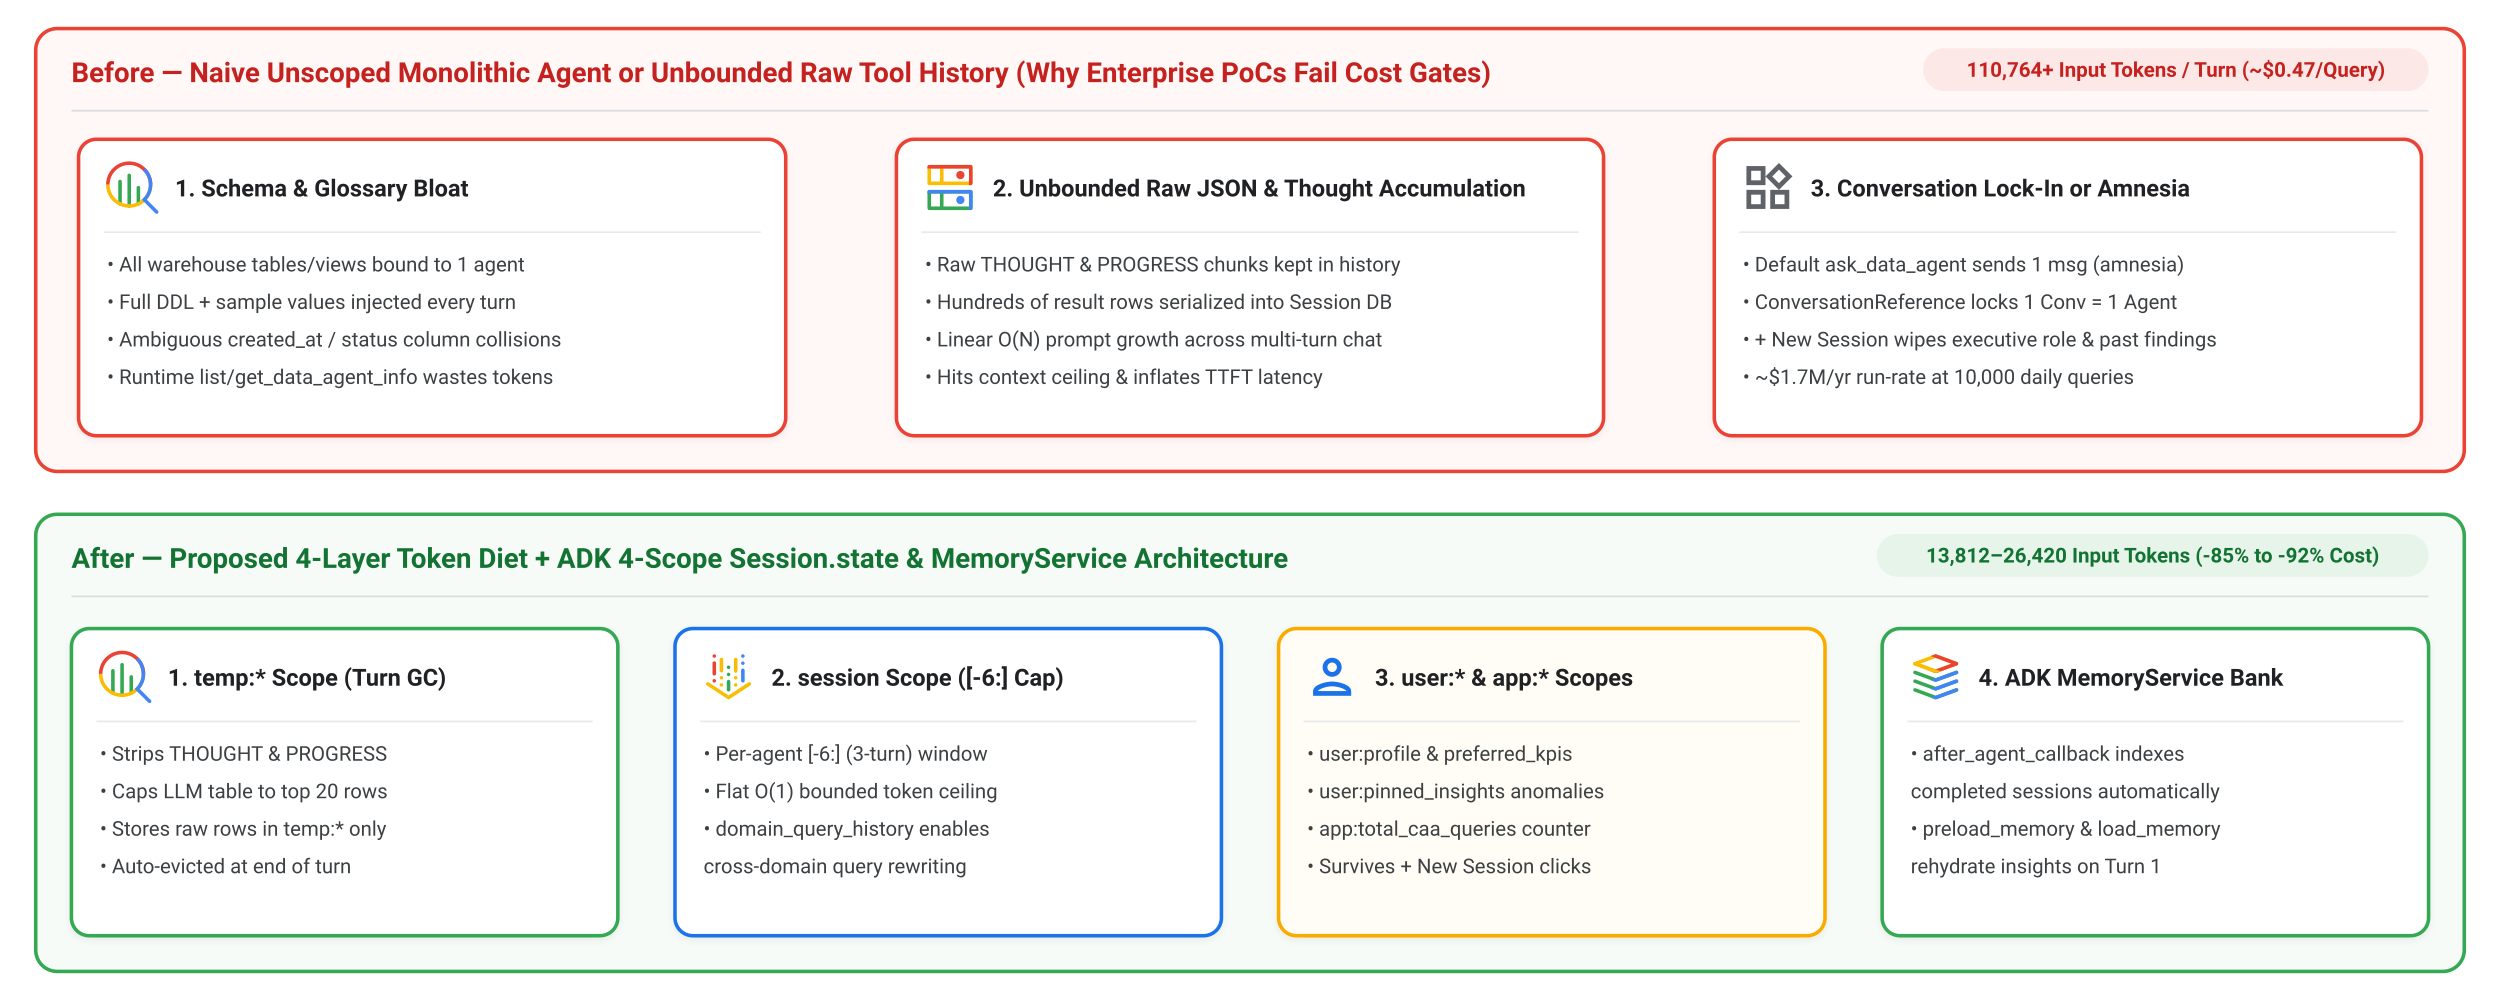
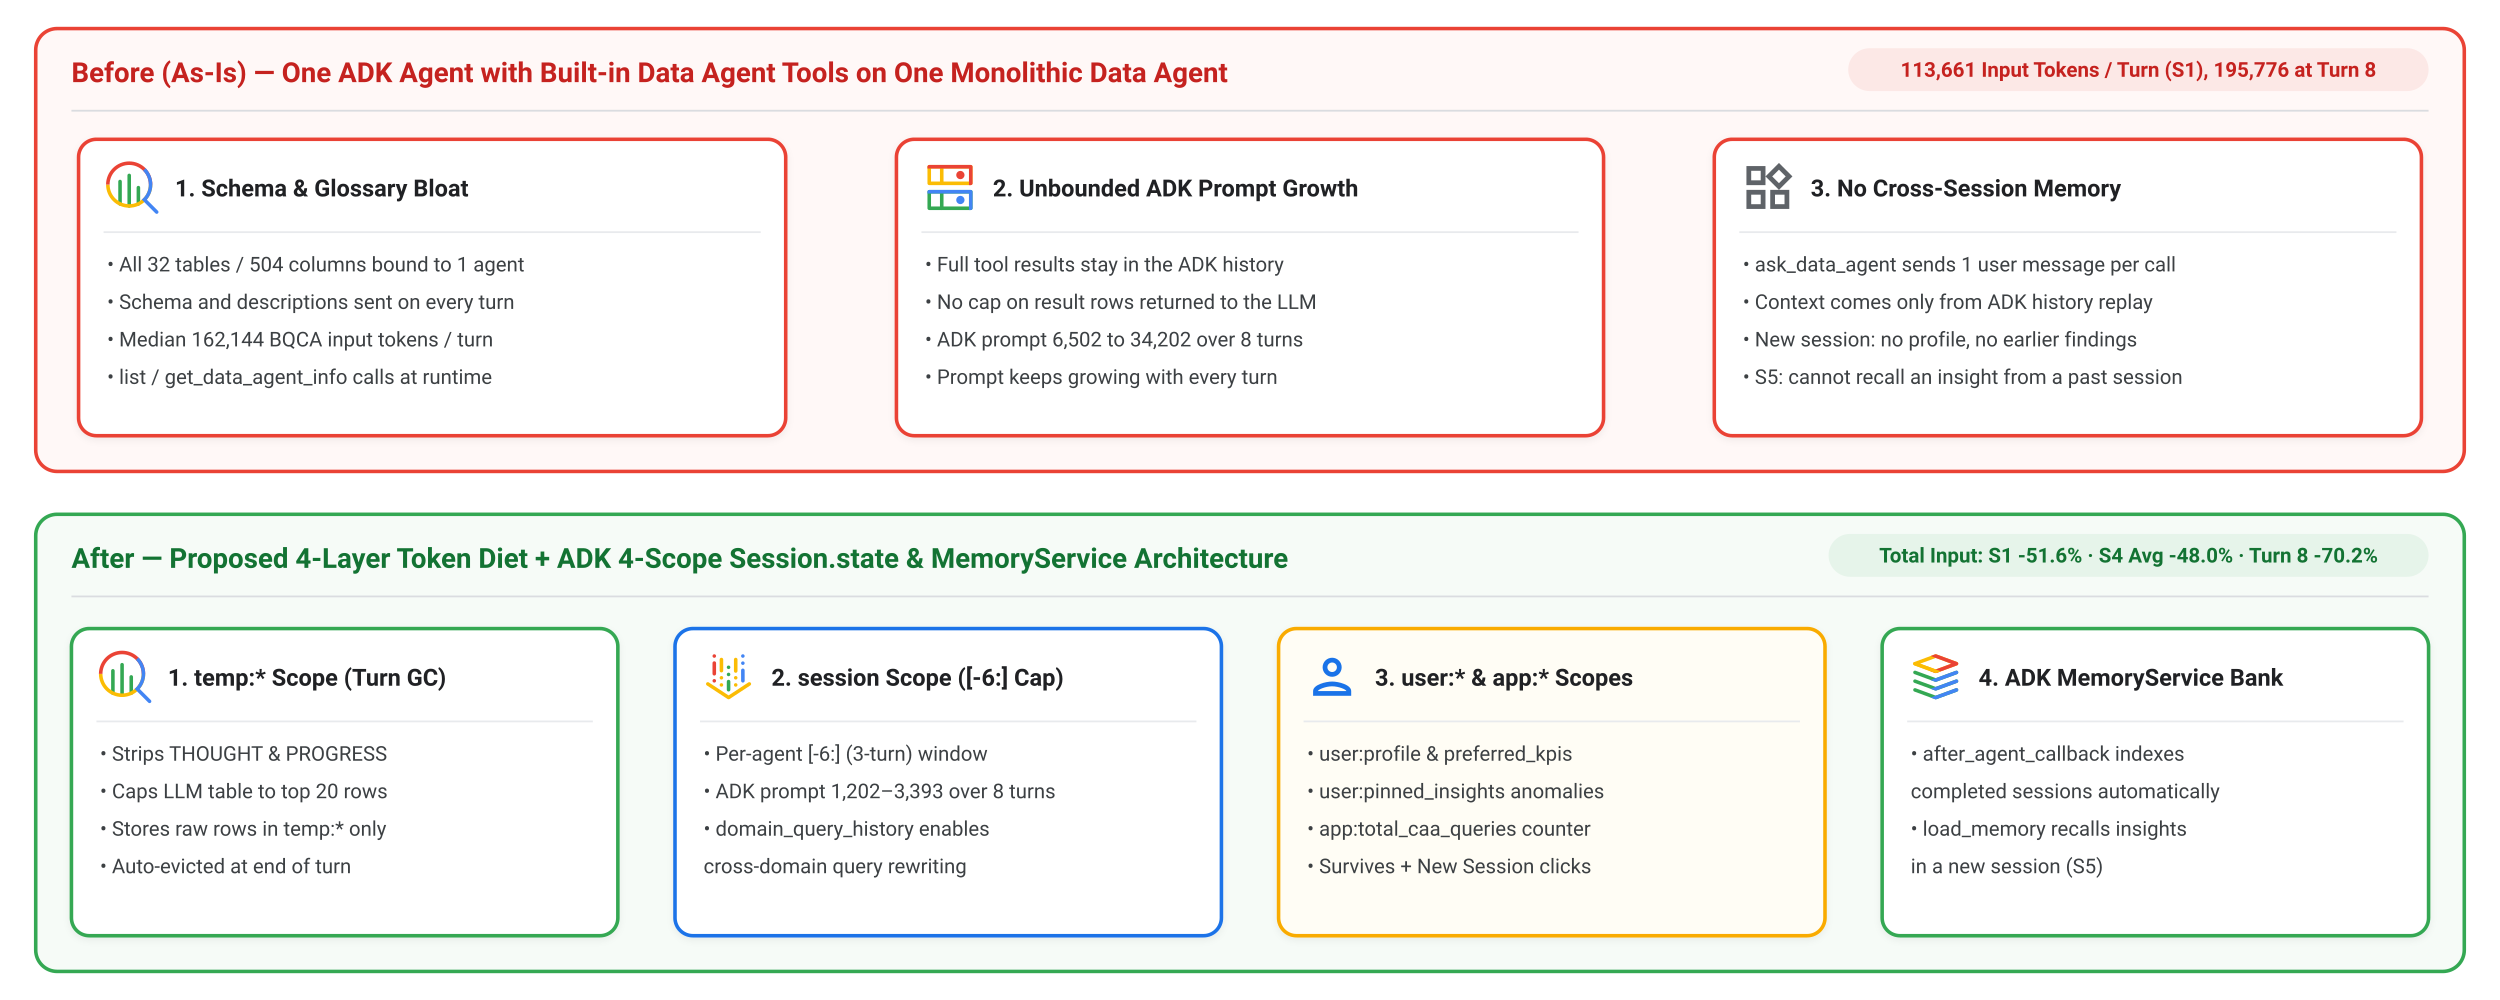
<svg xmlns="http://www.w3.org/2000/svg" viewBox="0 0 1400 560" width="1400" height="560" font-family="Roboto, Arial, 'Liberation Sans', sans-serif">
  <defs>
    <filter id="card-shadow" x="-4%" y="-4%" width="108%" height="110%">
      <feDropShadow dx="0" dy="1.5" stdDeviation="2" flood-color="#202124" flood-opacity="0.06" />
    </filter>
    <marker id="arrow-green" viewBox="0 0 10 10" refX="8" refY="5" markerUnits="userSpaceOnUse" markerWidth="10" markerHeight="10" orient="auto">
      <path d="M 1 1 L 9 5 L 1 9 z" fill="#34A853" />
    </marker>
    <marker id="arrow-blue" viewBox="0 0 10 10" refX="8" refY="5" markerUnits="userSpaceOnUse" markerWidth="10" markerHeight="10" orient="auto">
      <path d="M 1 1 L 9 5 L 1 9 z" fill="#1A73E8" />
    </marker>
    <marker id="arrow-grey" viewBox="0 0 10 10" refX="8" refY="5" markerUnits="userSpaceOnUse" markerWidth="10" markerHeight="10" orient="auto">
      <path d="M 1 1 L 9 5 L 1 9 z" fill="#5F6368" />
    </marker>
    <marker id="arrow-amber" viewBox="0 0 10 10" refX="8" refY="5" markerUnits="userSpaceOnUse" markerWidth="10" markerHeight="10" orient="auto">
      <path d="M 1 1 L 9 5 L 1 9 z" fill="#C56200" />
    </marker>
    <marker id="arrow-amber-start" viewBox="0 0 10 10" refX="2" refY="5" markerUnits="userSpaceOnUse" markerWidth="10" markerHeight="10" orient="auto">
      <path d="M 9 1 L 1 5 L 9 9 z" fill="#C56200" />
    </marker>
    <marker id="arrow-red" viewBox="0 0 10 10" refX="8" refY="5" markerUnits="userSpaceOnUse" markerWidth="10" markerHeight="10" orient="auto">
      <path d="M 1 1 L 9 5 L 1 9 z" fill="#EA4335" />
    </marker>
    <symbol id="icon-vertex-ai" viewBox="0 0 512 512">
      <g id="art">
        <path d="M128,244.99c-8.84,0-16-7.16-16-16v-95.97c0-8.84,7.16-16,16-16s16,7.16,16,16v95.97c0,8.84-7.16,16-16,16Z" fill="#ea4335" />
        <path d="M256,458c-2.98,0-5.97-.83-8.59-2.5l-186-122c-7.46-4.74-9.65-14.63-4.91-22.09,4.75-7.46,14.64-9.65,22.09-4.91l177.41,116.53,177.41-116.53c7.45-4.74,17.34-2.55,22.09,4.91,4.74,7.46,2.55,17.34-4.91,22.09l-186,122c-2.62,1.67-5.61,2.5-8.59,2.5Z" fill="#fbbc04" />
        <path d="M256,388.03c-8.84,0-16-7.16-16-16v-73.06c0-8.84,7.16-16,16-16s16,7.16,16,16v73.06c0,8.84-7.16,16-16,16Z" fill="#34a853" />
        <circle cx="128" cy="70" r="16" fill="#ea4335" />
        <circle cx="128" cy="292" r="16" fill="#ea4335" />
        <path d="M384.23,308.01c-8.82,0-15.98-7.14-16-15.97l-.23-94.01c-.02-8.84,7.13-16.02,15.97-16.03h.04c8.82,0,15.98,7.14,16,15.97l.23,94.01c.02,8.84-7.13,16.02-15.97,16.03h-.04Z" fill="#4285f4" />
        <circle cx="384" cy="70" r="16" fill="#4285f4" />
        <circle cx="384" cy="134" r="16" fill="#4285f4" />
        <path d="M320,220.36c-8.84,0-16-7.16-16-16v-103.02c0-8.84,7.16-16,16-16s16,7.16,16,16v103.02c0,8.84-7.16,16-16,16Z" fill="#fbbc04" />
        <circle cx="256" cy="171" r="16" fill="#34a853" />
        <circle cx="256" cy="235" r="16" fill="#34a853" />
        <circle cx="320" cy="265" r="16" fill="#fbbc04" />
        <circle cx="320" cy="329" r="16" fill="#fbbc04" />
        <path d="M192,217.36c-8.84,0-16-7.16-16-16v-100.02c0-8.84,7.16-16,16-16s16,7.16,16,16v100.02c0,8.84-7.16,16-16,16Z" fill="#fbbc04" />
        <circle cx="192" cy="265" r="16" fill="#fbbc04" />
        <circle cx="192" cy="329" r="16" fill="#fbbc04" />
      </g>
    </symbol>
    <symbol id="icon-cloud-sql" viewBox="0 0 512 512">
      <g id="art">
        <path fill="#fbbc04" d="M447.5,123.7l-186-68.7c-3.6-1.3-7.5-1.3-11.1,0l-40.7,15-145.2,53.5c-6.3,2.3-10.5,8.3-10.5,15s4.2,12.7,10.5,15l145.1,53.4s0,0,0,0l40.8,15c1.8.6,3.7,1,5.5,1s3.7-.3,5.5-1l185.9-68.2c6.3-2.3,10.5-8.3,10.5-15,0-6.7-4.2-12.7-10.5-15h0ZM256,189.9l-139.6-51.4,139.6-51.4,139.7,51.6-139.6,51.2Z" />
        <path fill="#34a853" d="M447.5,388.8l-185.9,68.2c-1.8.6-3.6,1-5.5,1s-3.7-.3-5.5-1l-40.8-15h0l-145.1-53.4c-8.3-3-12.5-12.2-9.5-20.5,3-8.3,12.2-12.5,20.5-9.5l180.4,66.4,180.4-66.2c8.3-3,17.5,1.2,20.5,9.5,3,8.3-1.2,17.5-9.5,20.5h0Z" />
        <path fill="#34a853" d="M447.5,310.4l-185.9,68.2c-1.8.6-3.6,1-5.5,1s-3.7-.3-5.5-1l-40.8-15h0l-145.1-53.4c-8.3-3-12.5-12.2-9.5-20.5,3-8.3,12.2-12.5,20.5-9.5l180.4,66.4,180.4-66.2c8.3-3,17.5,1.2,20.5,9.5,3,8.3-1.2,17.5-9.5,20.5h0Z" />
        <path fill="#34a853" d="M447.5,232.1l-185.9,68.2c-1.8.7-3.6,1-5.5,1s-3.7-.3-5.5-1l-40.8-15h0l-145.1-53.4c-8.3-3.1-12.5-12.2-9.5-20.5,3-8.3,12.2-12.5,20.5-9.5l180.4,66.4,180.4-66.2c8.3-3,17.5,1.2,20.5,9.5,3,8.3-1.2,17.5-9.5,20.5h0Z" />
        <path fill="#ea4335" d="M458,138.7c0,6.7-4.2,12.7-10.5,15l-186,68.2c-1.8.7-3.6,1-5.5,1s-3.7-.3-5.5-1l-40.8-15h0s46.4-17,46.4-17l139.6-51.2-139.7-51.6-46.2-17.1,40.7-15c3.6-1.3,7.5-1.3,11.1,0l186,68.7c6.3,2.3,10.5,8.3,10.5,15h0Z" />
        <path fill="#4285f4" d="M447.5,388.8l-185.9,68.2c-1.8.6-3.6,1-5.5,1s-3.7-.3-5.5-1l-40.8-15,46.4-17,180.4-66.2c8.3-3,17.5,1.2,20.5,9.5,3,8.3-1.2,17.5-9.5,20.5h0Z" />
        <path fill="#4285f4" d="M447.5,310.4l-185.9,68.2c-1.8.6-3.6,1-5.5,1s-3.7-.3-5.5-1l-40.8-15h0l46.4-17,180.4-66.2c8.3-3,17.5,1.2,20.5,9.5,3,8.3-1.2,17.5-9.5,20.5Z" />
        <path fill="#4285f4" d="M447.5,232.1l-185.9,68.2c-1.8.7-3.6,1-5.5,1s-3.7-.3-5.5-1l-40.8-15h0l46.4-17,180.4-66.2c8.3-3,17.5,1.2,20.5,9.5,3,8.3-1.2,17.5-9.5,20.5h0Z" />
        <path fill="#fbbc04" d="M302.4,206.9l-186-68.5-51.8-15c-6.3,2.3-10.5,8.3-10.5,15s4.2,12.7,10.5,15l145.1,53.4s0,0,0,0l40.8,15c1.8.6,3.7,1,5.5,1s3.7-.3,5.5-1l40.9-15h0Z" />
      </g>
    </symbol>
    <symbol id="icon-bigquery" viewBox="0 0 512 512">
      <g id="art">
        <path fill="#34a853" d="M311.9,418.9c-8.8,0-16-7.2-16-16v-145.8c0-8.8,7.2-16,16-16s16,7.2,16,16v145.8c0,8.8-7.2,16-16,16h0Z" />
        <path fill="#34a853" d="M147.6,418.9c-8.8,0-16-7.2-16-16v-200.5c0-8.8,7.2-16,16-16s16,7.2,16,16v200.5c0,8.8-7.2,16-16,16Z" />
        <path fill="#34a853" d="M229.8,437.4c-8.8,0-16-7.2-16-16V147.6c0-8.8,7.2-16,16-16s16,7.2,16,16v273.7c0,8.8-7.2,16-16,16h0Z" />
        <path fill="#fbbc04" d="M229.8,437.4c-114.5,0-207.6-93.1-207.6-207.6h32c0,96.8,78.8,175.6,175.6,175.6s175.6-78.8,175.6-175.6h32c0,114.5-93.1,207.6-207.6,207.6h0Z" />
        <path fill="#ea4335" d="M437.4,229.8h-32c0-96.8-78.8-175.6-175.6-175.6S54.1,132.9,54.1,229.8H22.1c0-114.5,93.2-207.7,207.7-207.7s207.6,93.1,207.6,207.6h0Z" />
        <path fill="#4285f4" d="M487.4,464.8l-100-100c32.3-37.6,49.9-85,49.9-135.1s-21.6-107.6-60.8-146.8l-22.6,22.6c33.2,33.2,51.4,77.3,51.4,124.2s-18.3,90.9-51.5,124.1h0c-5,5-7.5,7-11.8,10.8l122.8,122.8c3.1,3.1,7.2,4.7,11.3,4.7h0c4.1,0,8.2-1.6,11.3-4.7,6.2-6.2,6.2-16.4,0-22.6h0Z" />
      </g>
    </symbol>
    <symbol id="icon-cloud-run" viewBox="0 0 512 512">
      <g id="art">
        <path fill="#fbbc04" d="M144.4,272c-6.4,0-12.4-3.8-14.9-10.1L55.4,75.9c-3.3-8.2.7-17.5,8.9-20.8,8.2-3.3,17.5.7,20.8,8.9l74.2,186c3.3,8.2-.7,17.5-8.9,20.8-1.9.8-3.9,1.1-5.9,1.1h-.1Z" />
        <g id="b">
          <path fill="#ea4335" d="M256,272c-6.4,0-12.4-3.8-14.9-10.1l-74.1-186c-2.6-6.6-.6-14.1,5-18.5s13.4-4.5,19.2-.4l260.1,186c7.2,5.1,8.9,15.1,3.7,22.3s-15.1,8.9-22.3,3.7L216.9,114.7l54,135.3c3.3,8.2-.7,17.5-8.9,20.8-1.9.8-4,1.1-5.9,1.1h-.1Z" />
        </g>
        <path fill="#34a853" d="M127.2,256l-72,180c-3.3,8.2.7,17.5,8.9,20.8,3.1,1.2,4,1.1,5.9,1.1,6.3,0,12.4-3.8,14.9-10.1l74.4-186c.8-2,1.1-4,1.1-5.9h-33.2Z" />
        <path fill="#4285f4" d="M414.5,256l-197.7,141.2,54.1-135.3c.8-2,1.1-4,1.1-5.9h-33.2l-72,180c-2.6,6.6-.6,14.1,5,18.5,2.9,2.3,6.4,3.4,9.9,3.4s6.5-1,9.3-3l260.4-186c4.4-3.1,6.7-8,6.7-13h-43.6Z" />
      </g>
    </symbol>
    <symbol id="icon-cloud-storage" viewBox="0 0 512 512">
      <g id="art">
        <path fill="#34a853" d="M442,277.9H70c-8.8,0-16,7.2-16,16v148.1c0,8.8,7.2,16,16,16h107.2c1.5.5,3.1.7,4.8.7s3.3-.3,4.8-.7h255.2c8.8,0,16-7.2,16-16v-148.1c0-8.8-7.2-16-16-16ZM86,309.9h80v116.1h-80v-116.1ZM426,425.9h-228v-116.1h228v116.1Z" />
        <path fill="#fbbc04" d="M442,54H70c-8.8,0-16,7.2-16,16v148.8c0,8.8,7.2,16,16,16h372c8.8,0,16-7.2,16-16V70c0-8.8-7.2-16-16-16ZM86,86h80v116.8h-80v-116.8ZM426,202.8h-228v-116.8h228v116.8Z" />
        <path fill="#ea4335" d="M442,234.8h-16V86H54v-16c0-8.8,7.2-16,16-16h372c8.8,0,16,7.2,16,16v148.8c0,8.8-7.2,16-16,16Z" />
        <path fill="#4285f4" d="M442,457.9h-16v-148.1H54v-16c0-8.8,7.2-16,16-16h372c8.8,0,16,7.2,16,16v148.1c0,8.8-7.2,16-16,16Z" />
        <circle fill="#ea4335" cx="349" cy="144.4" r="37" />
        <circle fill="#4285f4" cx="349" cy="367.9" r="37" />
      </g>
    </symbol>
    <symbol id="icon-data-analytics" viewBox="0 0 512 512">
      <g id="art">
        <path d="M155.24,255.523c-11.135,0-21.995,1.79-32.254,5.226l-38.85-74.169c-4.096-7.817-13.754-10.834-21.568-6.741-7.817,4.095-10.835,13.752-6.741,21.568l38.865,74.199c-3.868,2.899-7.558,6.09-11.037,9.569-19.122,19.12-29.652,44.544-29.652,71.585s10.531,52.464,29.652,71.585c19.12,19.121,44.543,29.652,71.585,29.652s52.465-10.531,71.585-29.652c39.466-39.473,39.469-103.7,0-143.17-19.12-19.121-44.544-29.652-71.585-29.652h0ZM204.229,405.749c-13.086,13.086-30.484,20.292-48.989,20.292s-35.903-7.206-48.989-20.292-20.292-30.484-20.292-48.989,7.206-35.903,20.292-48.989c5-5,10.633-9.133,16.713-12.342.039-.02.079-.037.119-.058.009-.005.016-.01.025-.015,9.796-5.141,20.752-7.877,32.132-7.877,18.506,0,35.903,7.207,48.989,20.292,13.085,13.086,20.292,30.483,20.292,48.989s-7.207,35.903-20.292,48.989h0Z" fill="#9aa0a6" />
        <path d="M456.172,310.593l-38.865-74.198c3.868-2.899,7.559-6.09,11.038-9.57,19.122-19.12,29.652-44.544,29.652-71.585s-10.53-52.464-29.652-71.585c-19.12-19.12-44.545-29.652-71.585-29.652s-52.464,10.531-71.585,29.652c-39.472,39.472-39.472,103.698,0,143.17,19.12,19.121,44.544,29.652,71.585,29.652,11.136,0,21.995-1.79,32.255-5.226l38.85,74.169c2.854,5.45,8.413,8.567,14.167,8.567,2.499,0,5.034-.587,7.4-1.828,7.818-4.094,10.835-13.751,6.74-21.567h0ZM307.771,204.229c-13.084-13.086-20.292-30.483-20.292-48.989s7.207-35.903,20.292-48.989c13.086-13.086,30.484-20.292,48.989-20.292s35.903,7.206,48.989,20.292,20.292,30.484,20.292,48.989-7.206,35.903-20.292,48.989c-5.031,5.03-10.702,9.182-16.825,12.399-.002,0-.004.002-.006.003-.001,0-.002.001-.003.002-9.802,5.149-20.766,7.888-32.154,7.888-18.506,0-35.903-7.207-48.989-20.292h-.001Z" fill="#9aa0a6" />
        <path d="M356.76,54.003c-27.041,0-52.465,10.531-71.585,29.652-19.121,19.12-29.652,44.544-29.652,71.585,0,21.638,6.749,42.235,19.24,59.401l-83.135,83.135c5.337,3.522,6.499,4.277,12.601,9.995,27.879,26.118,27.012,70.965,0,97.978-13.086,13.086-30.484,20.292-48.989,20.292s-35.903-7.206-48.989-20.292l-22.596,22.596c19.12,19.121,44.544,29.652,71.585,29.652s52.465-10.531,71.585-29.652c19.121-19.12,29.652-44.544,29.652-71.585,0-21.638-6.749-42.235-19.24-59.401l83.134-83.134c-3.873-2.619-6.619-4.107-12.6-9.996-27.222-26.801-27.012-70.965,0-97.978,13.086-13.086,30.484-20.292,48.989-20.292s35.903,7.206,48.989,20.292l22.596-22.596c-19.12-19.121-44.544-29.652-71.585-29.652h0Z" fill="#4285f4" />
      </g>
    </symbol>
    <symbol id="icon-agents" viewBox="0 0 512 512">
      <g id="art">
        <path d="M256.083,438.958h-.025c-6.531-.01-12.403-3.982-14.831-10.046-.21-.521-21.989-53.918-63.233-94.966-41.269-41.072-94.336-62.688-94.867-62.902-6.066-2.438-10.046-8.326-10.039-14.865.007-6.537,3.983-12.415,10.053-14.842.964-.39,53.504-21.883,94.854-63.036,41.476-41.278,63-94.697,63.213-95.231,2.422-6.092,8.316-10.098,14.871-10.098h.017c6.562.007,12.456,4.012,14.867,10.113.206.521,21.716,53.924,63.206,95.216,41.538,41.341,94.333,62.827,94.861,63.039,6.064,2.436,10.045,8.316,10.045,14.852s-3.969,12.416-10.033,14.851c-.52.209-53.737,21.965-94.874,62.904-41.11,40.916-63.029,94.463-63.245,94.999-2.444,6.048-8.317,10.013-14.838,10.013h-.002ZM125.551,256.183c21.069,11.566,49.712,29.899,75.016,55.082,25.399,25.278,43.886,54.093,55.524,75.267,11.659-21.198,30.162-50.046,55.502-75.267,25.252-25.131,53.939-43.484,75.035-55.069-21.021-11.563-49.611-29.911-75.035-55.213-25.47-25.349-43.907-54.14-55.514-75.348-11.608,21.21-30.048,50.005-55.512,75.348-25.409,25.288-53.996,43.635-75.017,55.2h0Z" fill="#4285f4" />
        <path d="M394.5,181c-4.095,0-8.189-1.562-11.313-4.687l-47.5-47.5c-6.249-6.248-6.249-16.379,0-22.627l47.5-47.5c6.248-6.249,16.379-6.249,22.627,0l47.5,47.5c6.249,6.248,6.249,16.379,0,22.627l-47.5,47.5c-3.124,3.124-7.219,4.687-11.313,4.687h-.001ZM369.627,117.5l24.873,24.873,24.873-24.873-24.873-24.873-24.873,24.873Z" fill="#9aa0a6" />
        <path d="M117.5,181c-4.095,0-8.189-1.562-11.313-4.687l-47.5-47.5c-6.249-6.248-6.249-16.379,0-22.627l47.5-47.5c6.248-6.249,16.379-6.249,22.627,0l47.5,47.5c6.249,6.248,6.249,16.379,0,22.627l-47.5,47.5c-3.124,3.124-7.219,4.687-11.313,4.687h0ZM92.627,117.5l24.873,24.873,24.873-24.873-24.873-24.873-24.873,24.873Z" fill="#4285f4" />
        <path d="M394.5,458c-4.095,0-8.189-1.562-11.313-4.687l-47.5-47.5c-6.249-6.248-6.249-16.379,0-22.627l47.5-47.5c6.248-6.248,16.379-6.248,22.627,0l47.5,47.5c6.249,6.248,6.249,16.379,0,22.627l-47.5,47.5c-3.124,3.124-7.219,4.687-11.313,4.687h-.001ZM369.627,394.5l24.873,24.873,24.873-24.873-24.873-24.873-24.873,24.873Z" fill="#4285f4" />
        <path d="M117.5,458c-4.095,0-8.189-1.562-11.313-4.687l-47.5-47.5c-6.249-6.248-6.249-16.379,0-22.627l47.5-47.5c6.248-6.248,16.379-6.248,22.627,0l47.5,47.5c6.249,6.248,6.249,16.379,0,22.627l-47.5,47.5c-3.124,3.124-7.219,4.687-11.313,4.687h0ZM92.627,394.5l24.873,24.873,24.873-24.873-24.873-24.873-24.873,24.873Z" fill="#9aa0a6" />
        <path d="M334.166,333.946c41.137-40.94,94.354-62.695,94.874-62.904,6.064-2.435,10.032-8.315,10.033-14.851,0-6.535-3.98-12.416-10.045-14.851-.528-.212-53.323-21.698-94.861-63.039-.072-.071-.15-.131-.223-.2l-22.604,22.604c.087.091.163.189.253.278,25.424,25.302,54.015,43.649,75.035,55.213-21.096,11.585-49.783,29.939-75.035,55.069-25.34,25.221-43.843,54.068-55.502,75.267-11.622-21.144-30.074-49.907-55.418-75.16l-22.628,22.628c41.21,41.041,62.971,94.392,63.181,94.913,2.428,6.064,8.3,10.035,14.831,10.046h.025c6.521,0,12.393-3.966,14.838-10.013.216-.536,22.135-54.083,63.245-94.999h.001Z" fill="#9aa0a6" />
      </g>
    </symbol>
    <symbol id="icon-mdi-person" viewBox="0 0 24 24">
      <path fill="#1A73E8" d="M12 6c1.1 0 2 .9 2 2s-.9 2-2 2-2-.9-2-2 .9-2 2-2m0 10c2.7 0 5.8 1.29 6 2H6c.23-.72 3.31-2 6-2m0-12C9.79 4 8 5.79 8 8s1.79 4 4 4 4-1.79 4-4-1.79-4-4-4zm0 10c-2.67 0-8 1.34-8 4v2h16v-2c0-2.66-5.33-4-8-4z" />
    </symbol>
    <symbol id="icon-mdi-widgets" viewBox="0 0 24 24">
      <path fill="#5F6368" d="m16.66 4.52 2.83 2.83-2.83 2.83-2.83-2.83 2.83-2.83M9 5v4H5V5h4m10 10v4h-4v-4h4M9 15v4H5v-4h4m7.66-13.31L11 7.34 16.66 13l5.66-5.66-5.66-5.65zM11 3H3v8h8V3zm10 10h-8v8h8v-8zm-10 0H3v8h8v-8z" />
    </symbol>
    <symbol id="icon-mdi-forum" viewBox="0 0 24 24">
      <path fill="#1A73E8" d="M15 4v7H5.17L4 12.17V4h11m1-2H3c-.55 0-1 .45-1 1v14l4-4h10c.55 0 1-.45 1-1V3c0-.55-.45-1-1-1zm5 4h-2v9H6v2c0 .55.45 1 1 1h11l4 4V7c0-.55-.45-1-1-1z" />
    </symbol>
    <symbol id="icon-mdi-laptop" viewBox="0 0 24 24">
      <path fill="#1A73E8" d="M20 18c1.1 0 2-.9 2-2V6c0-1.1-.9-2-2-2H4c-1.1 0-2 .9-2 2v10c0 1.1.9 2 2 2H0v2h24v-2h-4zM4 6h16v10H4V6z" />
    </symbol>
  </defs>
  <rect x="0" y="0" width="1400" height="560" fill="#FFFFFF" />
  <rect x="20" y="16" width="1360" height="248" rx="12" ry="12" fill="#FFF8F7" stroke="#EA4335" stroke-width="2" />
  <line x1="40" y1="62" x2="1360" y2="62" stroke="#DADCE0" stroke-width="1" />
-   <text x="40" y="46" font-size="15.5" font-weight="700" fill="#C5221F">Before — Naive Unscoped Monolithic Agent or Unbounded Raw Tool History (Why Enterprise PoCs Fail Cost Gates)</text>
-   <rect x="1077" y="27" width="283" height="24" rx="12" ry="12" fill="#FCE8E6" />
-   <text x="1218.5" y="43" text-anchor="middle" font-size="11.5" font-weight="700" fill="#C5221F">110,764+ Input Tokens / Turn (~$0.47/Query)</text>
+   <text x="40" y="46" font-size="15.5" font-weight="700" fill="#C5221F">Before (As-Is) — One ADK Agent with Built-in Data Agent Tools on One Monolithic Data Agent</text>
+   <rect x="1035" y="27" width="325" height="24" rx="12" ry="12" fill="#FCE8E6" />
+   <text x="1197.5" y="43" text-anchor="middle" font-size="11.5" font-weight="700" fill="#C5221F">113,661 Input Tokens / Turn (S1), 195,776 at Turn 8</text>
  <rect x="44" y="78" width="396" height="166" rx="10" ry="10" fill="#FFFFFF" stroke="#EA4335" stroke-width="2" filter="url(#card-shadow)" />
  <use href="#icon-bigquery" x="58" y="89" width="32" height="32" />
  <text x="98" y="110" font-size="13.2" font-weight="700" fill="#202124">1. Schema &amp; Glossary Bloat</text>
  <line x1="58" y1="130" x2="426" y2="130" stroke="#E8EAED" stroke-width="1" />
-   <text x="60" y="152" font-size="11.4" font-weight="400" fill="#3C4043">• All warehouse tables/views bound to 1 agent</text>
-   <text x="60" y="173" font-size="11.4" font-weight="400" fill="#3C4043">• Full DDL + sample values injected every turn</text>
-   <text x="60" y="194" font-size="11.4" font-weight="400" fill="#3C4043">• Ambiguous created_at / status column collisions</text>
-   <text x="60" y="215" font-size="11.4" font-weight="400" fill="#3C4043">• Runtime list/get_data_agent_info wastes tokens</text>
+   <text x="60" y="152" font-size="11.4" font-weight="400" fill="#3C4043">• All 32 tables / 504 columns bound to 1 agent</text>
+   <text x="60" y="173" font-size="11.4" font-weight="400" fill="#3C4043">• Schema and descriptions sent on every turn</text>
+   <text x="60" y="194" font-size="11.4" font-weight="400" fill="#3C4043">• Median 162,144 BQCA input tokens / turn</text>
+   <text x="60" y="215" font-size="11.4" font-weight="400" fill="#3C4043">• list / get_data_agent_info calls at runtime</text>
  <rect x="502" y="78" width="396" height="166" rx="10" ry="10" fill="#FFFFFF" stroke="#EA4335" stroke-width="2" filter="url(#card-shadow)" />
  <use href="#icon-cloud-storage" x="516" y="89" width="32" height="32" />
-   <text x="556" y="110" font-size="13.2" font-weight="700" fill="#202124">2. Unbounded Raw JSON &amp; Thought Accumulation</text>
+   <text x="556" y="110" font-size="13.2" font-weight="700" fill="#202124">2. Unbounded ADK Prompt Growth</text>
  <line x1="516" y1="130" x2="884" y2="130" stroke="#E8EAED" stroke-width="1" />
-   <text x="518" y="152" font-size="11.4" font-weight="400" fill="#3C4043">• Raw THOUGHT &amp; PROGRESS chunks kept in history</text>
-   <text x="518" y="173" font-size="11.4" font-weight="400" fill="#3C4043">• Hundreds of result rows serialized into Session DB</text>
-   <text x="518" y="194" font-size="11.4" font-weight="400" fill="#3C4043">• Linear O(N) prompt growth across multi-turn chat</text>
-   <text x="518" y="215" font-size="11.4" font-weight="400" fill="#3C4043">• Hits context ceiling &amp; inflates TTFT latency</text>
+   <text x="518" y="152" font-size="11.4" font-weight="400" fill="#3C4043">• Full tool results stay in the ADK history</text>
+   <text x="518" y="173" font-size="11.4" font-weight="400" fill="#3C4043">• No cap on result rows returned to the LLM</text>
+   <text x="518" y="194" font-size="11.4" font-weight="400" fill="#3C4043">• ADK prompt 6,502 to 34,202 over 8 turns</text>
+   <text x="518" y="215" font-size="11.4" font-weight="400" fill="#3C4043">• Prompt keeps growing with every turn</text>
  <rect x="960" y="78" width="396" height="166" rx="10" ry="10" fill="#FFFFFF" stroke="#EA4335" stroke-width="2" filter="url(#card-shadow)" />
  <use href="#icon-mdi-widgets" x="974" y="89" width="32" height="32" />
-   <text x="1014" y="110" font-size="13.2" font-weight="700" fill="#202124">3. Conversation Lock-In or Amnesia</text>
+   <text x="1014" y="110" font-size="13.2" font-weight="700" fill="#202124">3. No Cross-Session Memory</text>
  <line x1="974" y1="130" x2="1342" y2="130" stroke="#E8EAED" stroke-width="1" />
-   <text x="976" y="152" font-size="11.4" font-weight="400" fill="#3C4043">• Default ask_data_agent sends 1 msg (amnesia)</text>
-   <text x="976" y="173" font-size="11.4" font-weight="400" fill="#3C4043">• ConversationReference locks 1 Conv = 1 Agent</text>
-   <text x="976" y="194" font-size="11.4" font-weight="400" fill="#3C4043">• + New Session wipes executive role &amp; past findings</text>
-   <text x="976" y="215" font-size="11.4" font-weight="400" fill="#3C4043">• ~$1.7M/yr run-rate at 10,000 daily queries</text>
+   <text x="976" y="152" font-size="11.4" font-weight="400" fill="#3C4043">• ask_data_agent sends 1 user message per call</text>
+   <text x="976" y="173" font-size="11.4" font-weight="400" fill="#3C4043">• Context comes only from ADK history replay</text>
+   <text x="976" y="194" font-size="11.4" font-weight="400" fill="#3C4043">• New session: no profile, no earlier findings</text>
+   <text x="976" y="215" font-size="11.4" font-weight="400" fill="#3C4043">• S5: cannot recall an insight from a past session</text>
  <rect x="20" y="288" width="1360" height="256" rx="12" ry="12" fill="#F6FBF7" stroke="#34A853" stroke-width="2" />
  <line x1="40" y1="334" x2="1360" y2="334" stroke="#DADCE0" stroke-width="1" />
  <text x="40" y="318" font-size="15.5" font-weight="700" fill="#137333">After — Proposed 4-Layer Token Diet + ADK 4-Scope Session.state &amp; MemoryService Architecture</text>
-   <rect x="1051" y="299" width="309" height="24" rx="12" ry="12" fill="#E6F4EA" />
-   <text x="1205.5" y="315" text-anchor="middle" font-size="11.5" font-weight="700" fill="#137333">13,812–26,420 Input Tokens (-85% to -92% Cost)</text>
+   <rect x="1024" y="299" width="336" height="24" rx="12" ry="12" fill="#E6F4EA" />
+   <text x="1192.0" y="315" text-anchor="middle" font-size="11.5" font-weight="700" fill="#137333">Total Input: S1 -51.6% · S4 Avg -48.0% · Turn 8 -70.2%</text>
  <rect x="40" y="352" width="306" height="172" rx="10" ry="10" fill="#FFFFFF" stroke="#34A853" stroke-width="2" filter="url(#card-shadow)" />
  <use href="#icon-bigquery" x="54" y="363" width="32" height="32" />
  <text x="94" y="384" font-size="13.2" font-weight="700" fill="#202124">1. temp:* Scope (Turn GC)</text>
  <line x1="54" y1="404" x2="332" y2="404" stroke="#E8EAED" stroke-width="1" />
  <text x="56" y="426" font-size="11.4" font-weight="400" fill="#3C4043">• Strips THOUGHT &amp; PROGRESS</text>
  <text x="56" y="447" font-size="11.4" font-weight="400" fill="#3C4043">• Caps LLM table to top 20 rows</text>
  <text x="56" y="468" font-size="11.4" font-weight="400" fill="#3C4043">• Stores raw rows in temp:* only</text>
  <text x="56" y="489" font-size="11.4" font-weight="400" fill="#3C4043">• Auto-evicted at end of turn</text>
  <rect x="378" y="352" width="306" height="172" rx="10" ry="10" fill="#FFFFFF" stroke="#1A73E8" stroke-width="2" filter="url(#card-shadow)" />
  <use href="#icon-vertex-ai" x="392" y="363" width="32" height="32" />
  <text x="432" y="384" font-size="13.2" font-weight="700" fill="#202124">2. session Scope ([-6:] Cap)</text>
  <line x1="392" y1="404" x2="670" y2="404" stroke="#E8EAED" stroke-width="1" />
  <text x="394" y="426" font-size="11.4" font-weight="400" fill="#3C4043">• Per-agent [-6:] (3-turn) window</text>
-   <text x="394" y="447" font-size="11.4" font-weight="400" fill="#3C4043">• Flat O(1) bounded token ceiling</text>
+   <text x="394" y="447" font-size="11.4" font-weight="400" fill="#3C4043">• ADK prompt 1,202–3,393 over 8 turns</text>
  <text x="394" y="468" font-size="11.4" font-weight="400" fill="#3C4043">• domain_query_history enables</text>
  <text x="394" y="489" font-size="11.4" font-weight="400" fill="#3C4043">  cross-domain query rewriting</text>
  <rect x="716" y="352" width="306" height="172" rx="10" ry="10" fill="#FFFDF5" stroke="#F9AB00" stroke-width="2" filter="url(#card-shadow)" />
  <use href="#icon-mdi-person" x="730" y="363" width="32" height="32" />
  <text x="770" y="384" font-size="13.2" font-weight="700" fill="#202124">3. user:* &amp; app:* Scopes</text>
  <line x1="730" y1="404" x2="1008" y2="404" stroke="#E8EAED" stroke-width="1" />
  <text x="732" y="426" font-size="11.4" font-weight="400" fill="#3C4043">• user:profile &amp; preferred_kpis</text>
  <text x="732" y="447" font-size="11.4" font-weight="400" fill="#3C4043">• user:pinned_insights anomalies</text>
  <text x="732" y="468" font-size="11.4" font-weight="400" fill="#3C4043">• app:total_caa_queries counter</text>
  <text x="732" y="489" font-size="11.4" font-weight="400" fill="#3C4043">• Survives + New Session clicks</text>
  <rect x="1054" y="352" width="306" height="172" rx="10" ry="10" fill="#FFFFFF" stroke="#34A853" stroke-width="2" filter="url(#card-shadow)" />
  <use href="#icon-cloud-sql" x="1068" y="363" width="32" height="32" />
  <text x="1108" y="384" font-size="13.2" font-weight="700" fill="#202124">4. ADK MemoryService Bank</text>
  <line x1="1068" y1="404" x2="1346" y2="404" stroke="#E8EAED" stroke-width="1" />
  <text x="1070" y="426" font-size="11.4" font-weight="400" fill="#3C4043">• after_agent_callback indexes</text>
  <text x="1070" y="447" font-size="11.4" font-weight="400" fill="#3C4043">  completed sessions automatically</text>
-   <text x="1070" y="468" font-size="11.4" font-weight="400" fill="#3C4043">• preload_memory &amp; load_memory</text>
-   <text x="1070" y="489" font-size="11.4" font-weight="400" fill="#3C4043">  rehydrate insights on Turn 1</text>
+   <text x="1070" y="468" font-size="11.4" font-weight="400" fill="#3C4043">• load_memory recalls insights</text>
+   <text x="1070" y="489" font-size="11.4" font-weight="400" fill="#3C4043">  in a new session (S5)</text>
</svg>
